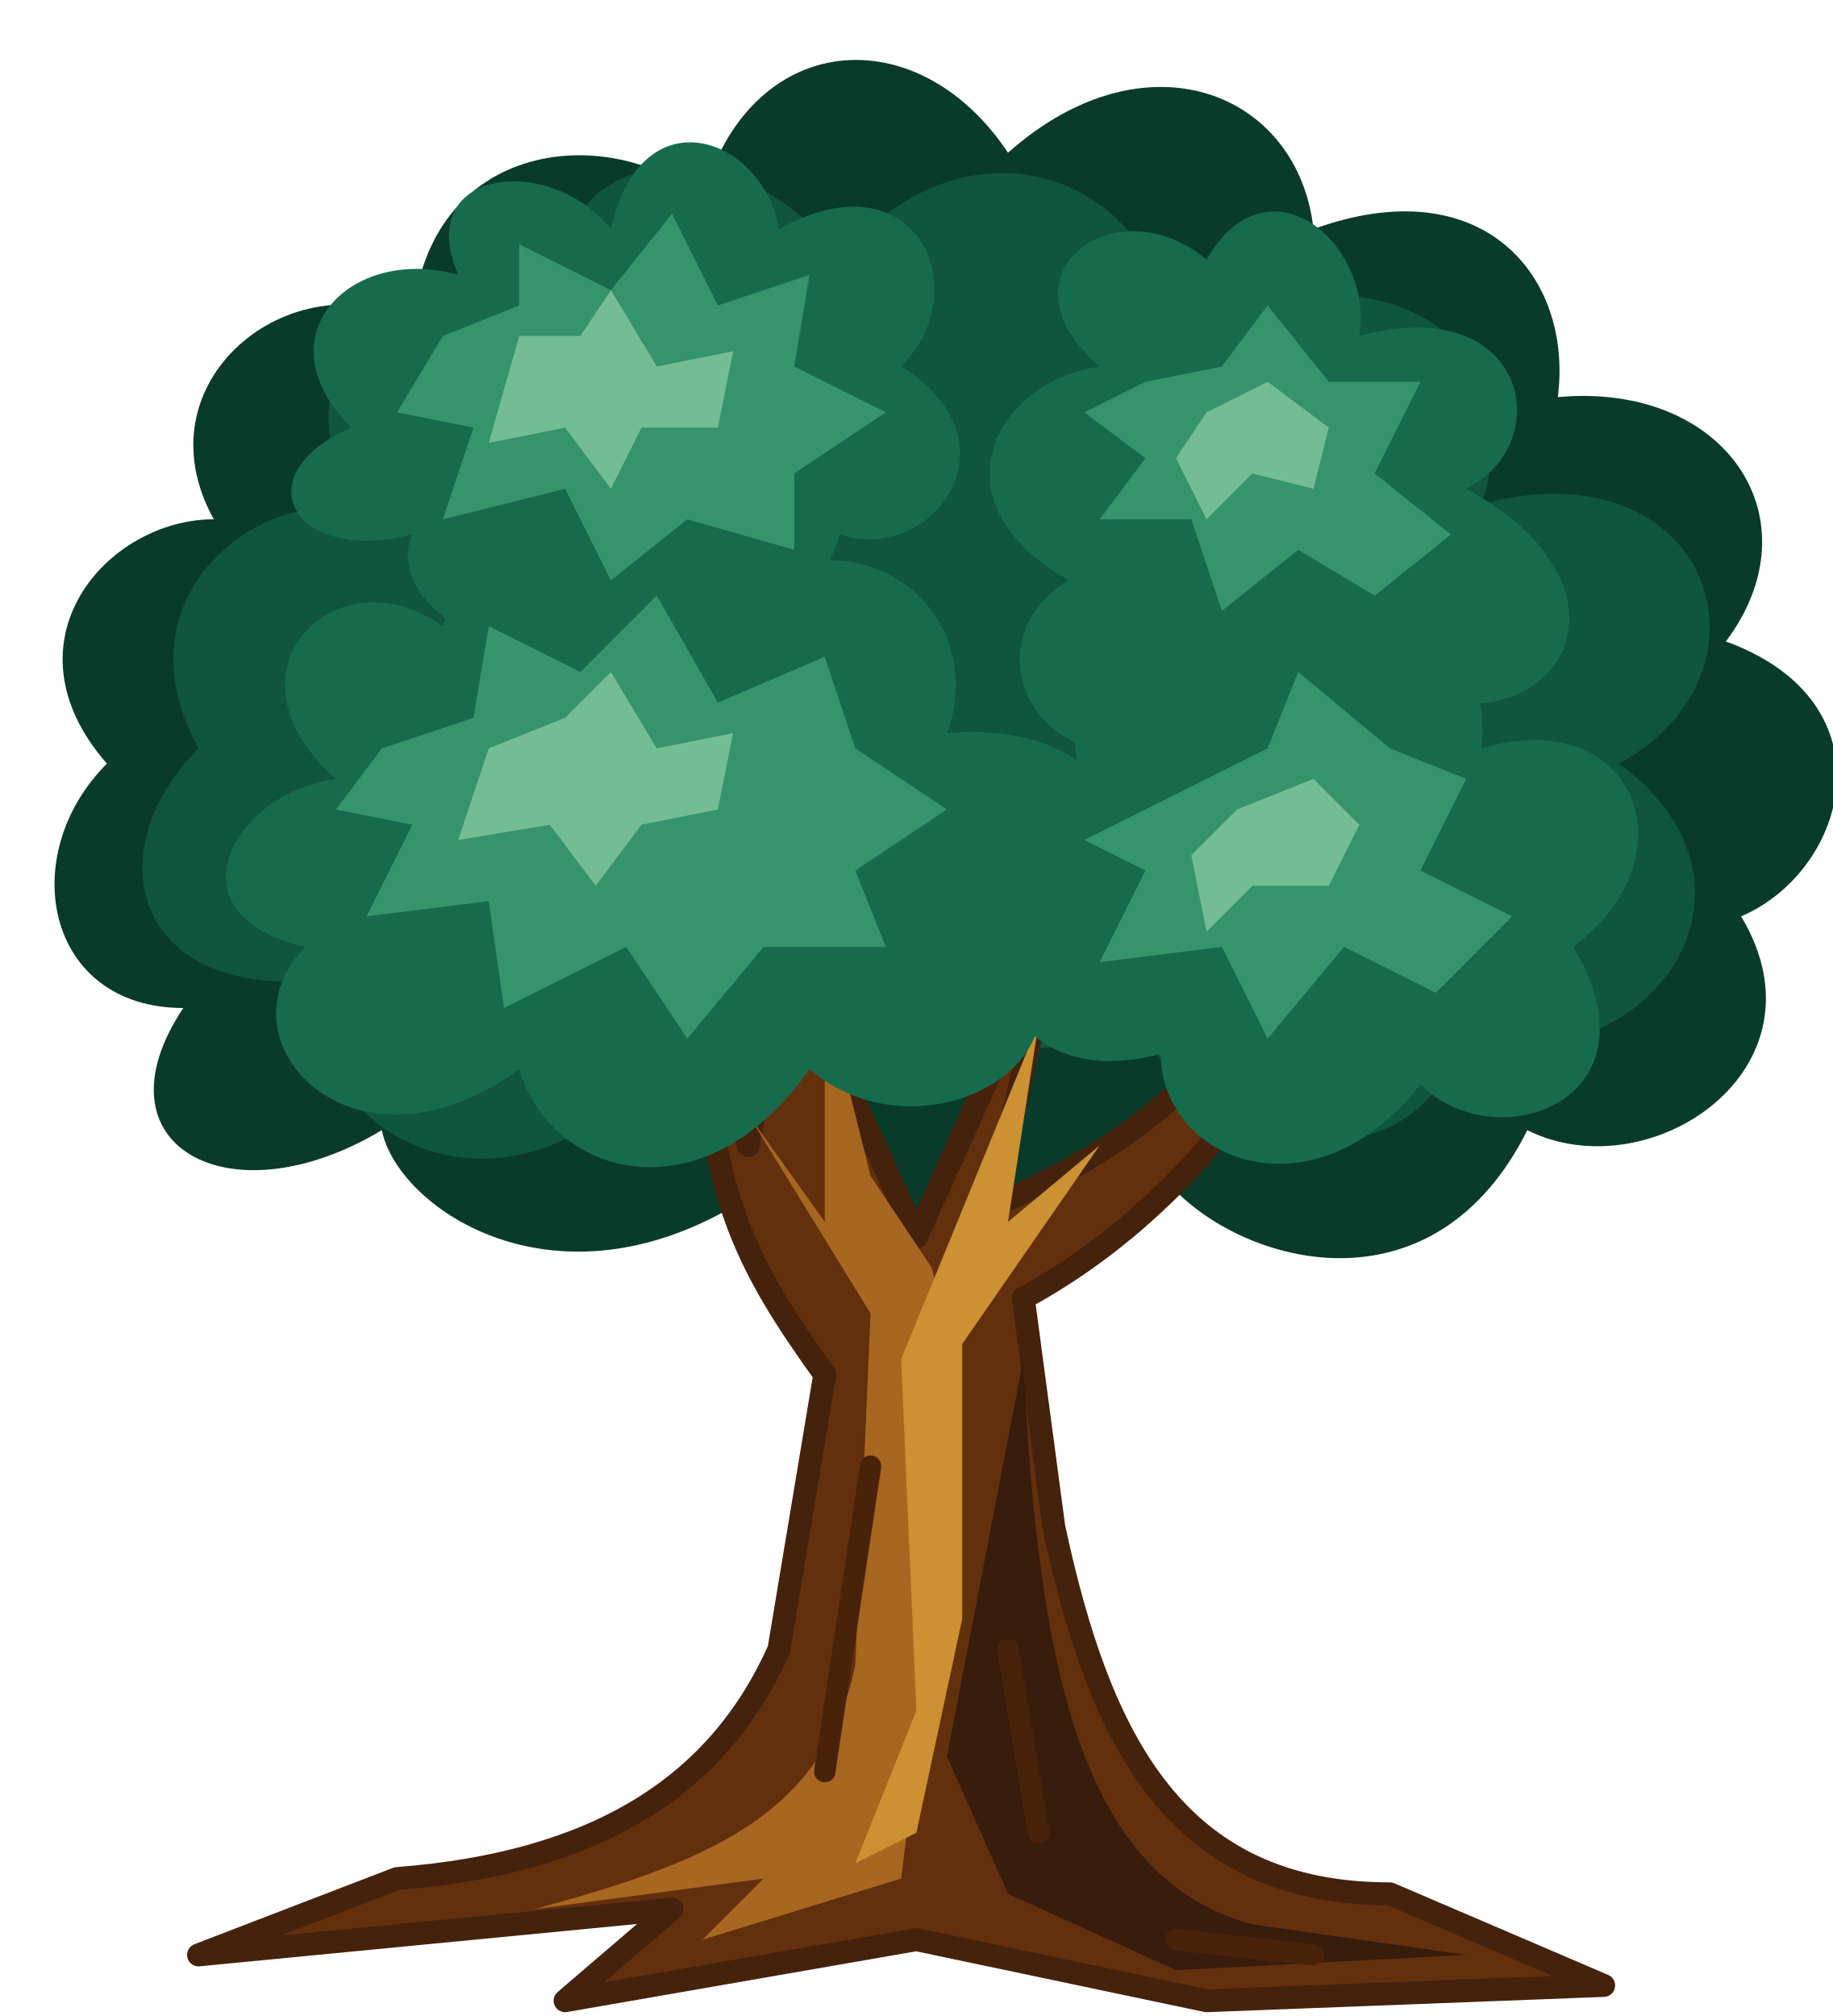
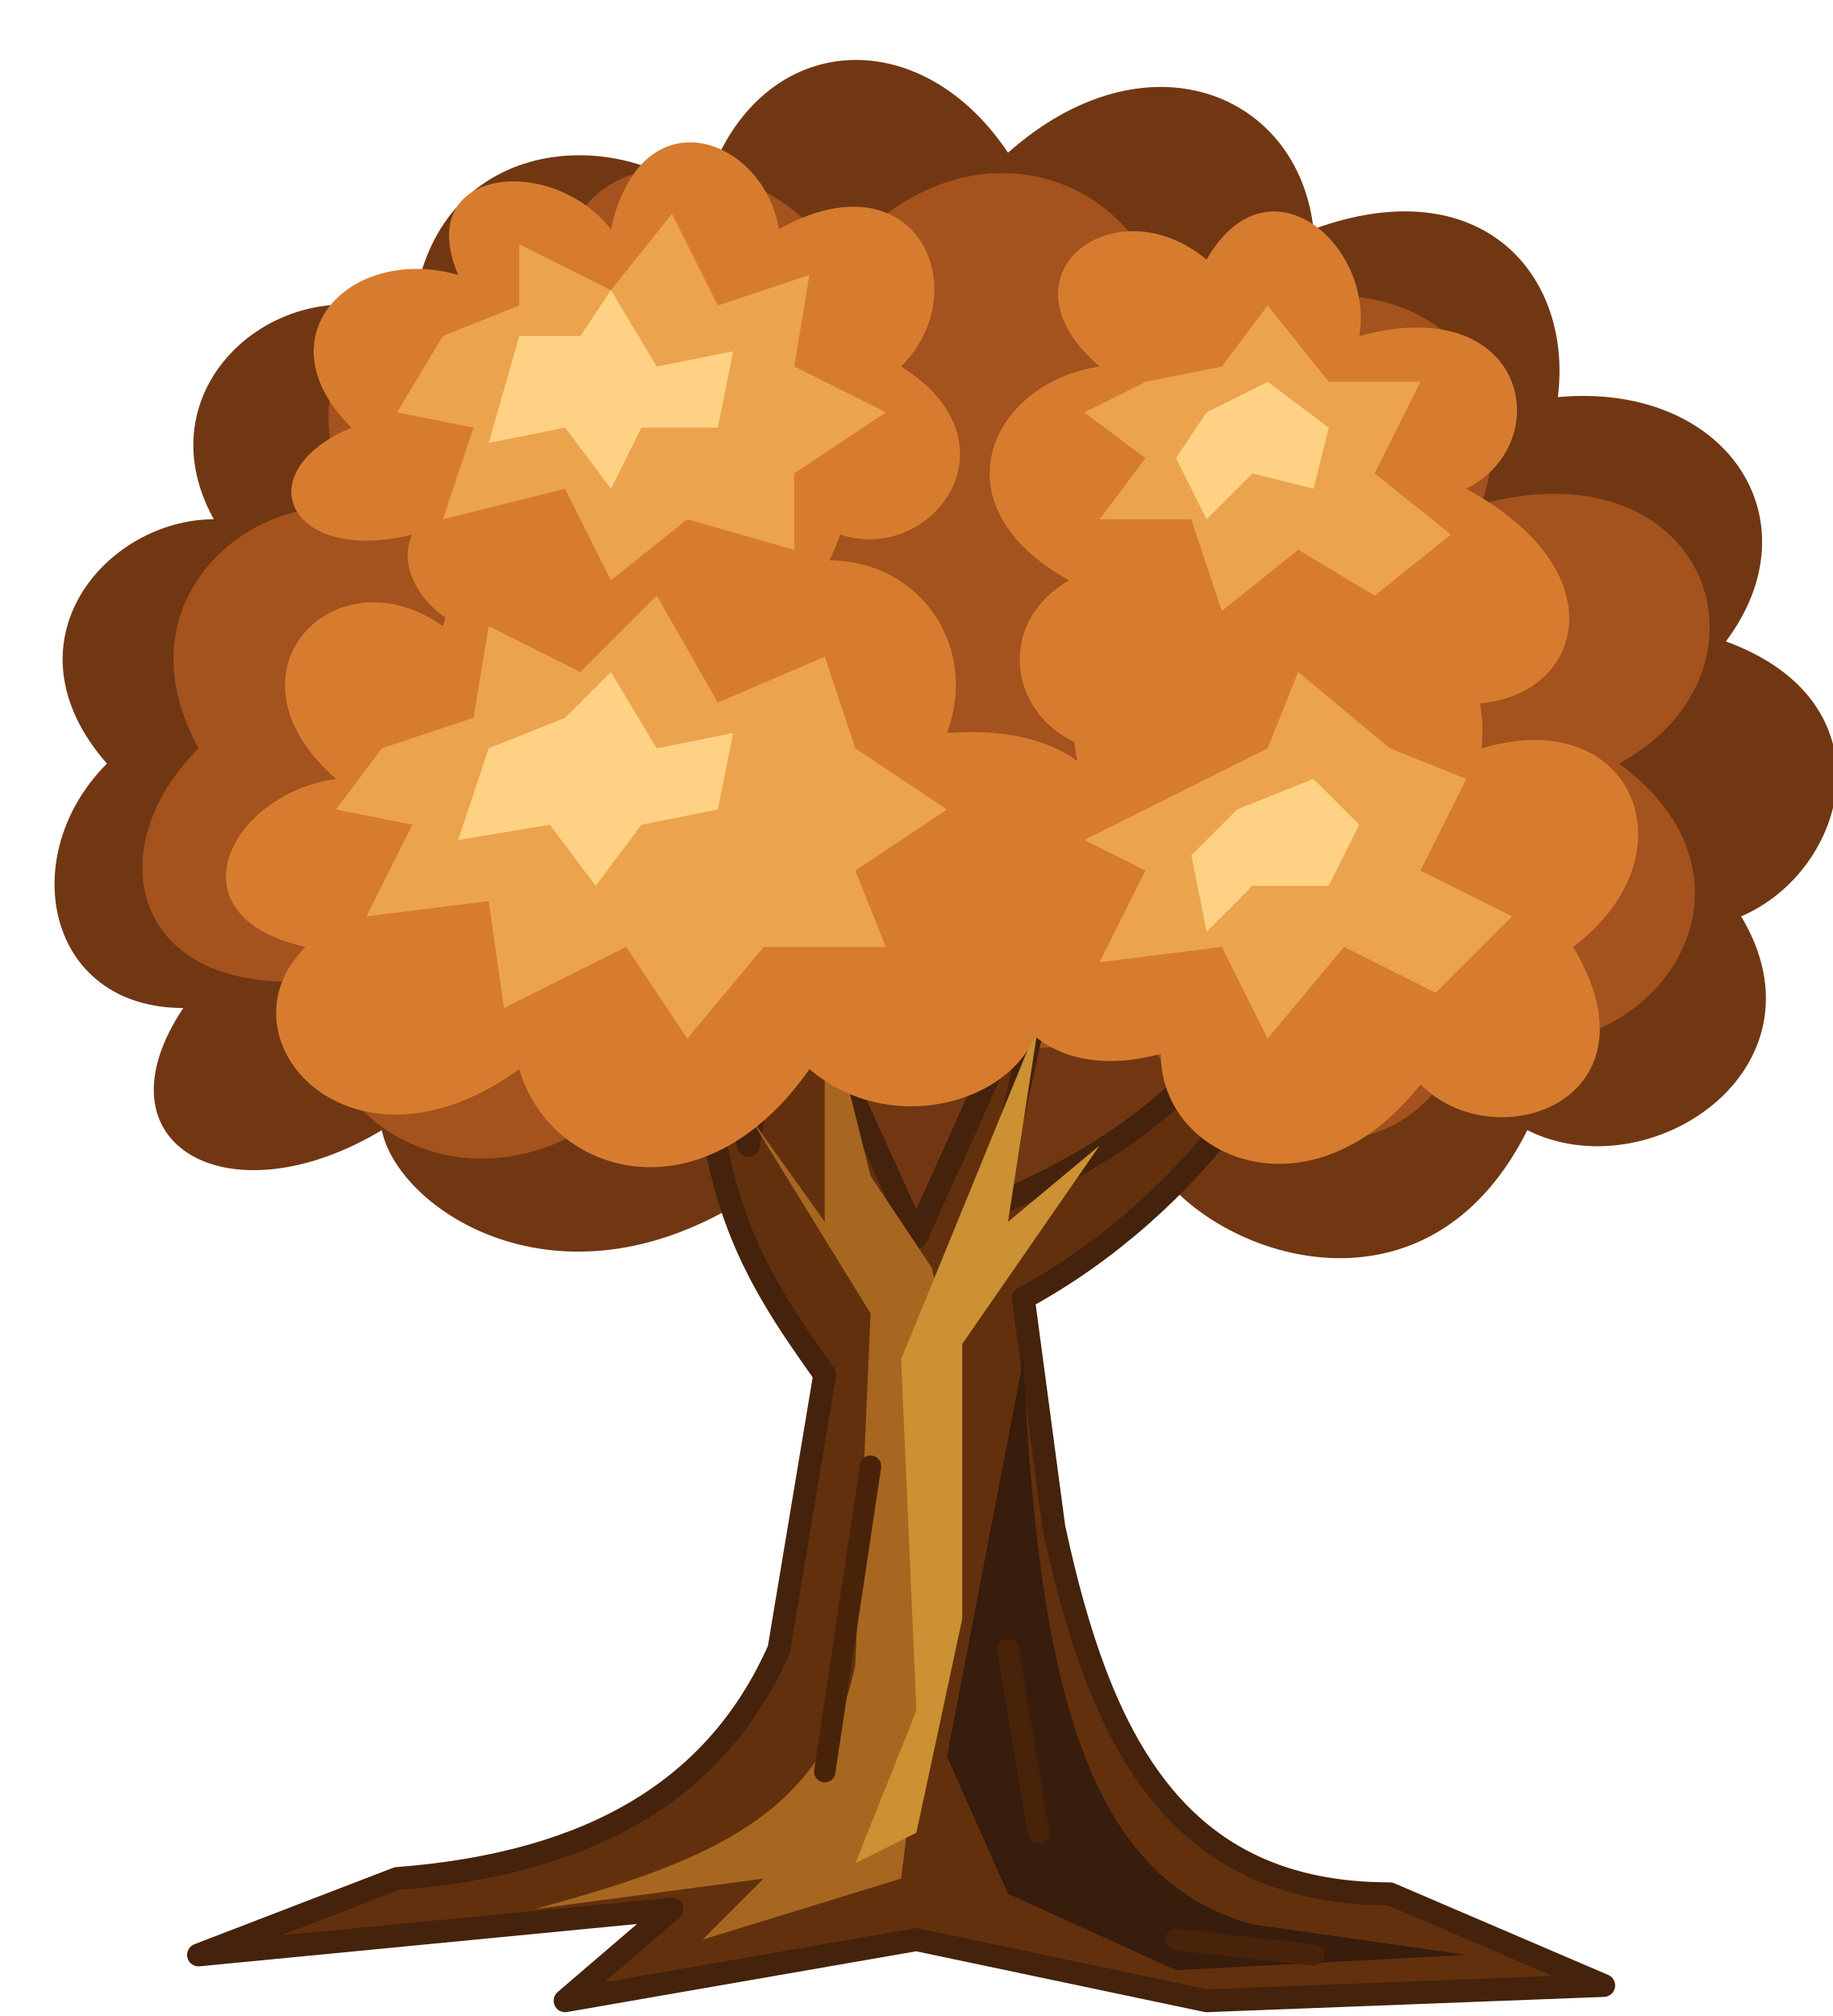
<svg xmlns="http://www.w3.org/2000/svg" viewBox="0 0 120 132" fill="none">
-   <path fill="#093b2b" d="M12 66C3 66 1 56 7 50 0 42 7 34 14 34 9 25 19 17 27 21 28 9 40 8 46 13 49 2 60 1 66 10 75 2 85 6 86 15 97 11 103 18 102 26 113 25 119 34 113 42 124 46 121 57 114 60 120 70 108 78 100 74 94 86 82 83 77 78 64 87 54 82 48 79 36 86 26 79 25 74 15 80 6 75 12 66Z" />
-   <path fill="#10553d" d="M13 49C7 38 19 31 24 34 16 23 29 15 38 22 33 10 48 7 55 17 63 7 76 11 77 23 88 15 101 21 97 33 112 29 117 44 106 50 117 58 108 71 96 68 91 80 78 73 75 68L42 71C31 82 18 72 22 64 9 66 6 56 13 49Z" />
+   <path fill="#713713" d="M12 66C3 66 1 56 7 50 0 42 7 34 14 34 9 25 19 17 27 21 28 9 40 8 46 13 49 2 60 1 66 10 75 2 85 6 86 15 97 11 103 18 102 26 113 25 119 34 113 42 124 46 121 57 114 60 120 70 108 78 100 74 94 86 82 83 77 78 64 87 54 82 48 79 36 86 26 79 25 74 15 80 6 75 12 66Z" />
+   <path fill="#a4521e" d="M13 49C7 38 19 31 24 34 16 23 29 15 38 22 33 10 48 7 55 17 63 7 76 11 77 23 88 15 101 21 97 33 112 29 117 44 106 50 117 58 108 71 96 68 91 80 78 73 75 68L42 71C31 82 18 72 22 64 9 66 6 56 13 49Z" />
  <path fill="#63300e" stroke="#45220c" stroke-width="1.5" stroke-linejoin="round" d="M46 64C46 78 49 83 54 90L51 108C47 117 39 122 26 123L13 128 44 125 37 131 60 127 79 131 105 130 91 124C77 124 72 114 69 100L67 85C78 79 86 68 89 56 80 71 74 75 65 79L69 61 60 81 55 70 53 52 49 75Z" />
  <path fill="#a76720" d="M49 73L57 86 56 109C54 119 46 122 35 125L50 123 46 127 59 123 63 91 61 83 57 77 54 65 54 80Z" />
  <path fill="#cb9132" d="M59 89L60 112 56 122 60 120 63 106 63 88 72 75 66 80 68 67Z" />
  <path fill="#381c0c" d="M67 89C68 110 71 123 82 126L96 128 77 129 66 124 62 115Z" />
  <path stroke="#492309" stroke-width="1.4" stroke-linecap="round" d="M57 96L54 116M66 108L68 120M77 127L86 128" />
-   <g fill="#176b4d">
+   <g fill="#d77c2f">
    <path d="M23 28C17 22 23 16 30 18 27 11 36 10 40 15 42 6 50 9 51 15 60 10 64 19 59 24 67 29 61 37 55 35 52 44 43 42 40 38 33 46 25 39 27 35 19 37 16 31 23 28Z" />
    <path d="M72 24C65 18 73 12 79 17 83 10 90 16 89 22 100 19 102 29 96 32 107 38 103 47 95 46 93 55 82 54 79 48 68 53 63 42 70 38 61 33 65 25 72 24Z" />
    <path d="M22 51C14 44 22 36 29 41 32 31 42 32 46 40 56 32 65 40 62 48 74 47 77 57 67 62 72 70 60 76 53 70 46 80 36 77 34 70 23 78 14 68 20 62 11 60 15 52 22 51Z" />
    <path d="M72 53C66 44 78 39 82 45 87 34 98 40 97 49 107 46 111 56 103 62 109 72 98 76 93 71 86 80 76 76 76 69 65 72 61 60 72 53Z" />
  </g>
-   <g fill="#36946c">
+   <g fill="#eca34d">
    <path d="M29 22L34 20 34 16 40 19 44 14 47 20 53 18 52 24 58 27 52 31 52 36 45 34 40 38 37 32 29 34 31 28 26 27Z" />
    <path d="M75 25L80 24 83 20 87 25 93 25 90 31 95 35 90 39 85 36 80 40 78 34 72 34 75 30 71 27Z" />
    <path d="M25 49L31 47 32 41 38 44 43 39 47 46 54 43 56 49 62 53 56 57 58 62 50 62 45 68 41 62 33 66 32 59 24 60 27 54 22 53Z" />
    <path d="M77 52L83 49 85 44 91 49 96 51 93 57 99 60 94 65 88 62 83 68 80 62 72 63 75 57 71 55Z" />
  </g>
-   <g fill="#74bd94">
+   <g fill="#ffd184">
    <path d="M34 22L38 22 40 19 43 24 48 23 47 28 42 28 40 32 37 28 32 29Z" />
    <path d="M79 27L83 25 87 28 86 32 82 31 79 34 77 30Z" />
    <path d="M32 49L37 47 40 44 43 49 48 48 47 53 42 54 39 58 36 54 30 55Z" />
    <path d="M81 53L86 51 89 54 87 58 82 58 79 61 78 56Z" />
  </g>
</svg>
